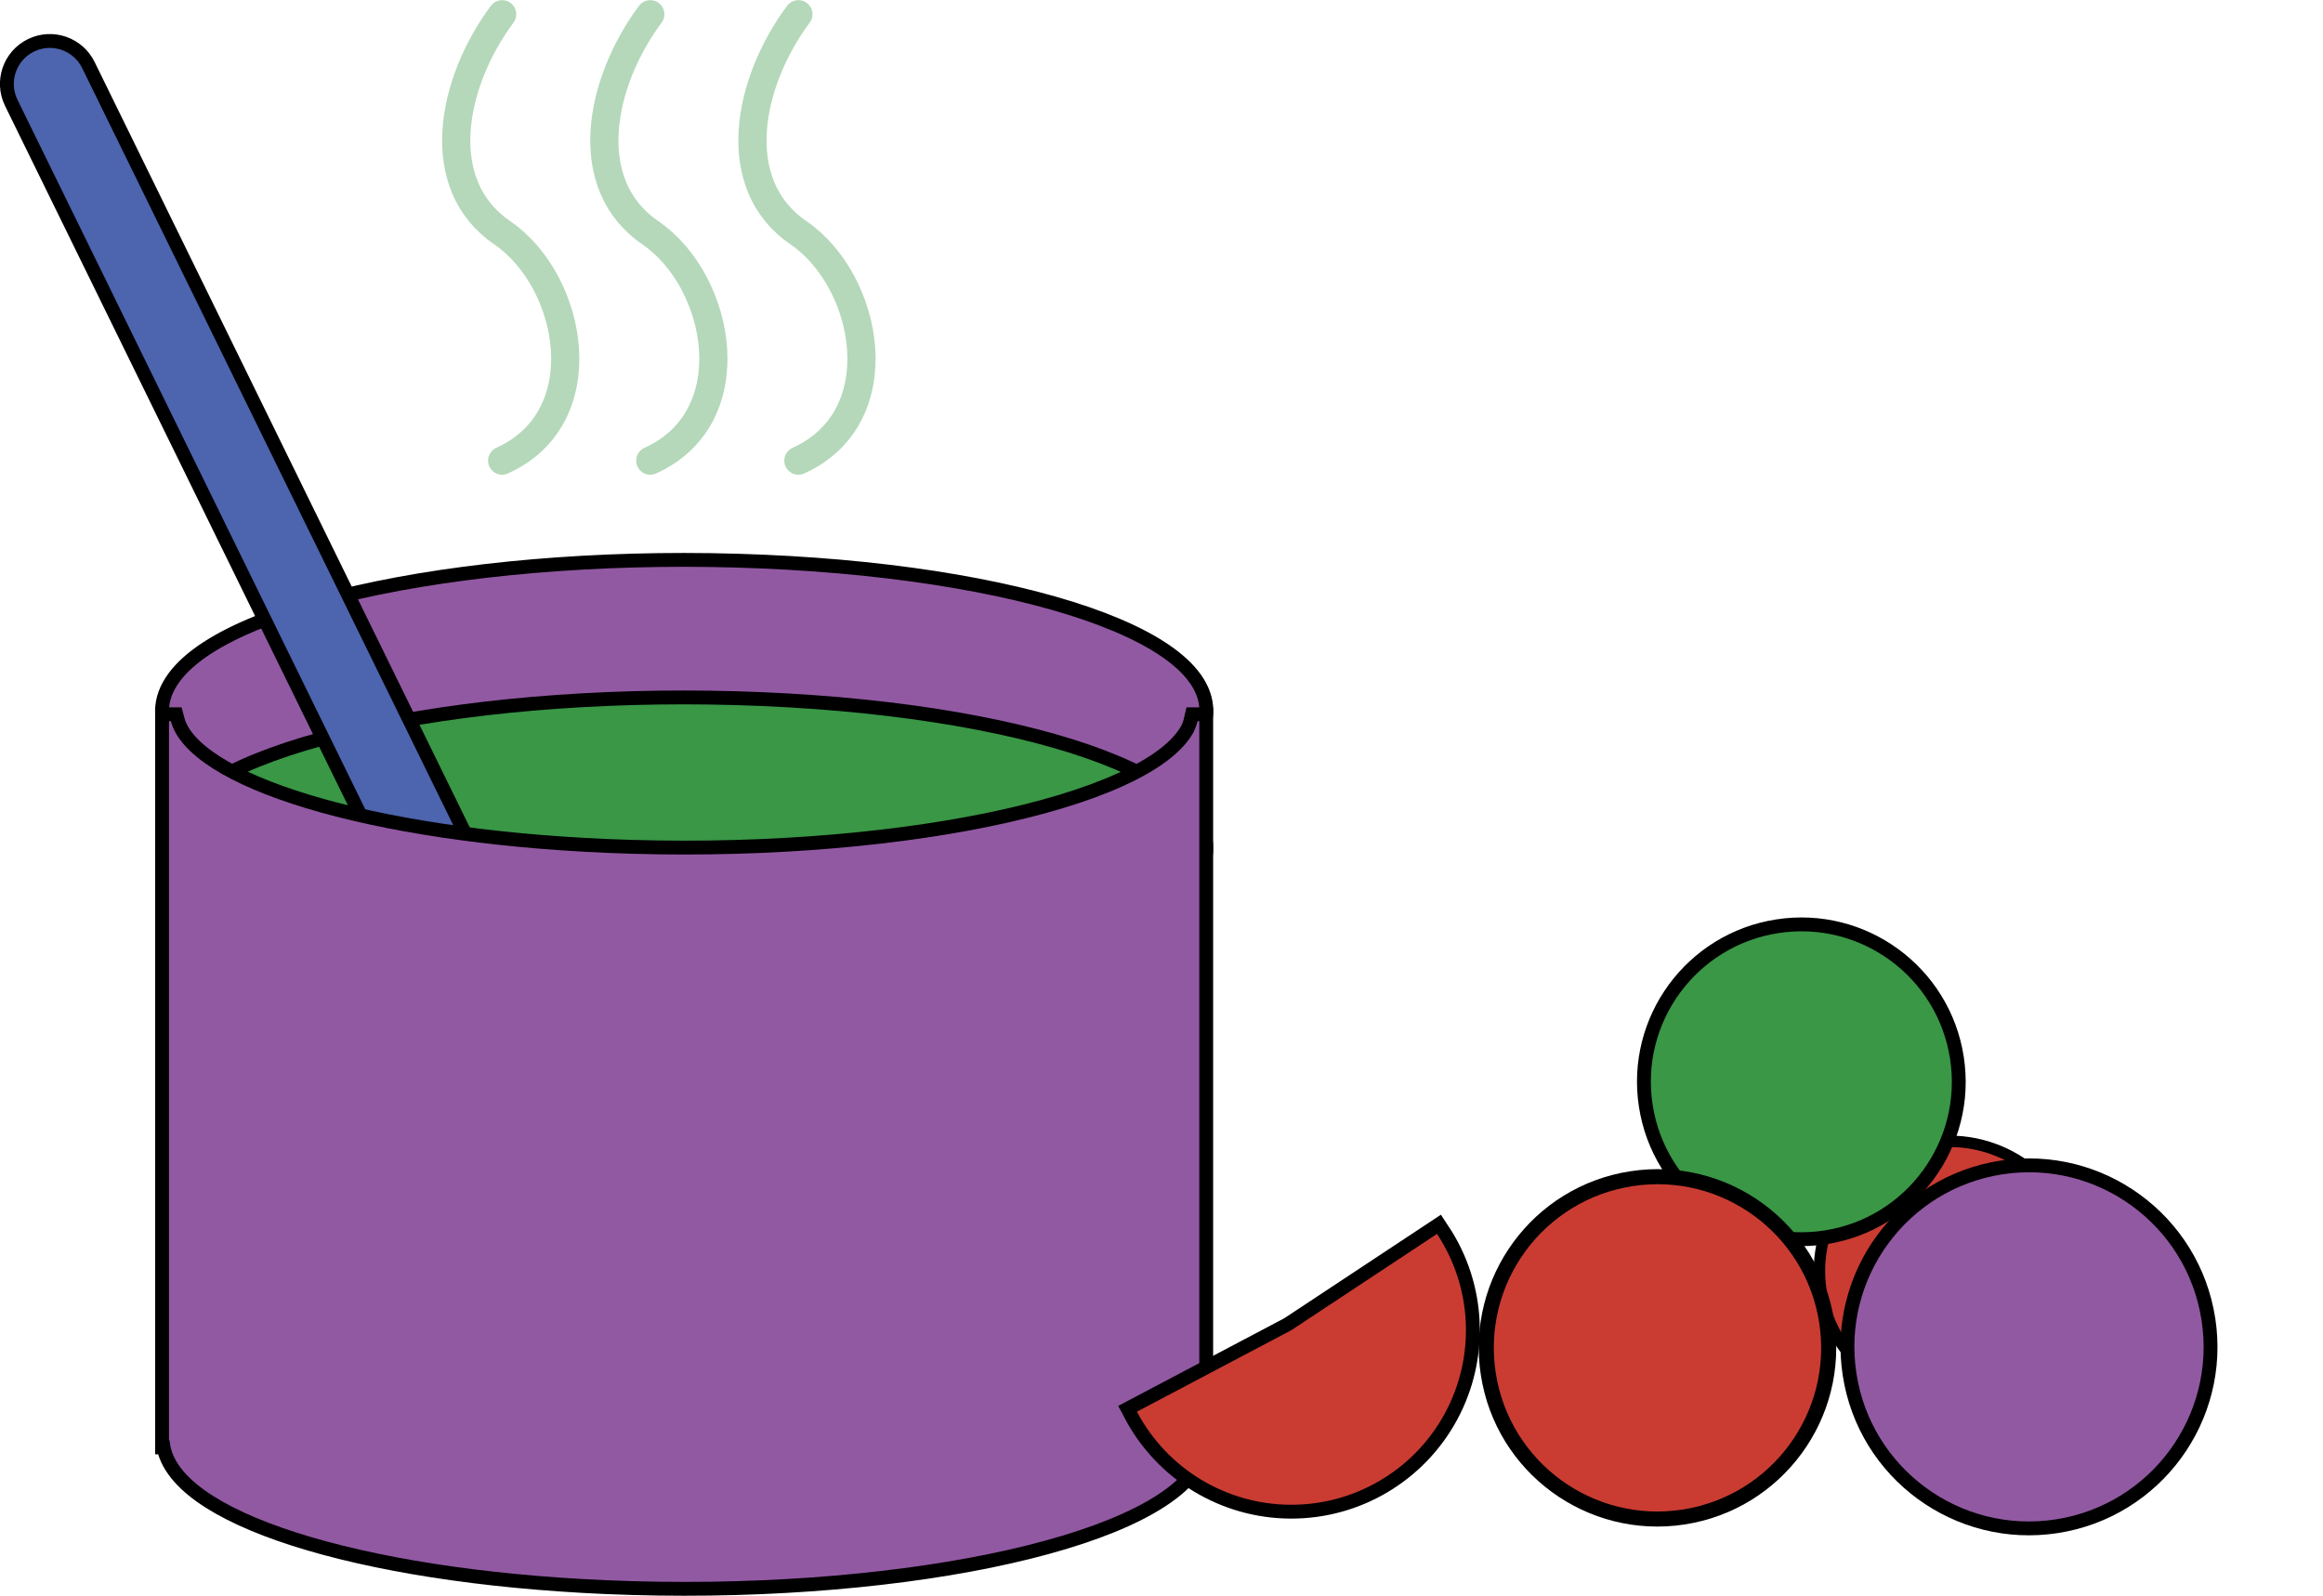
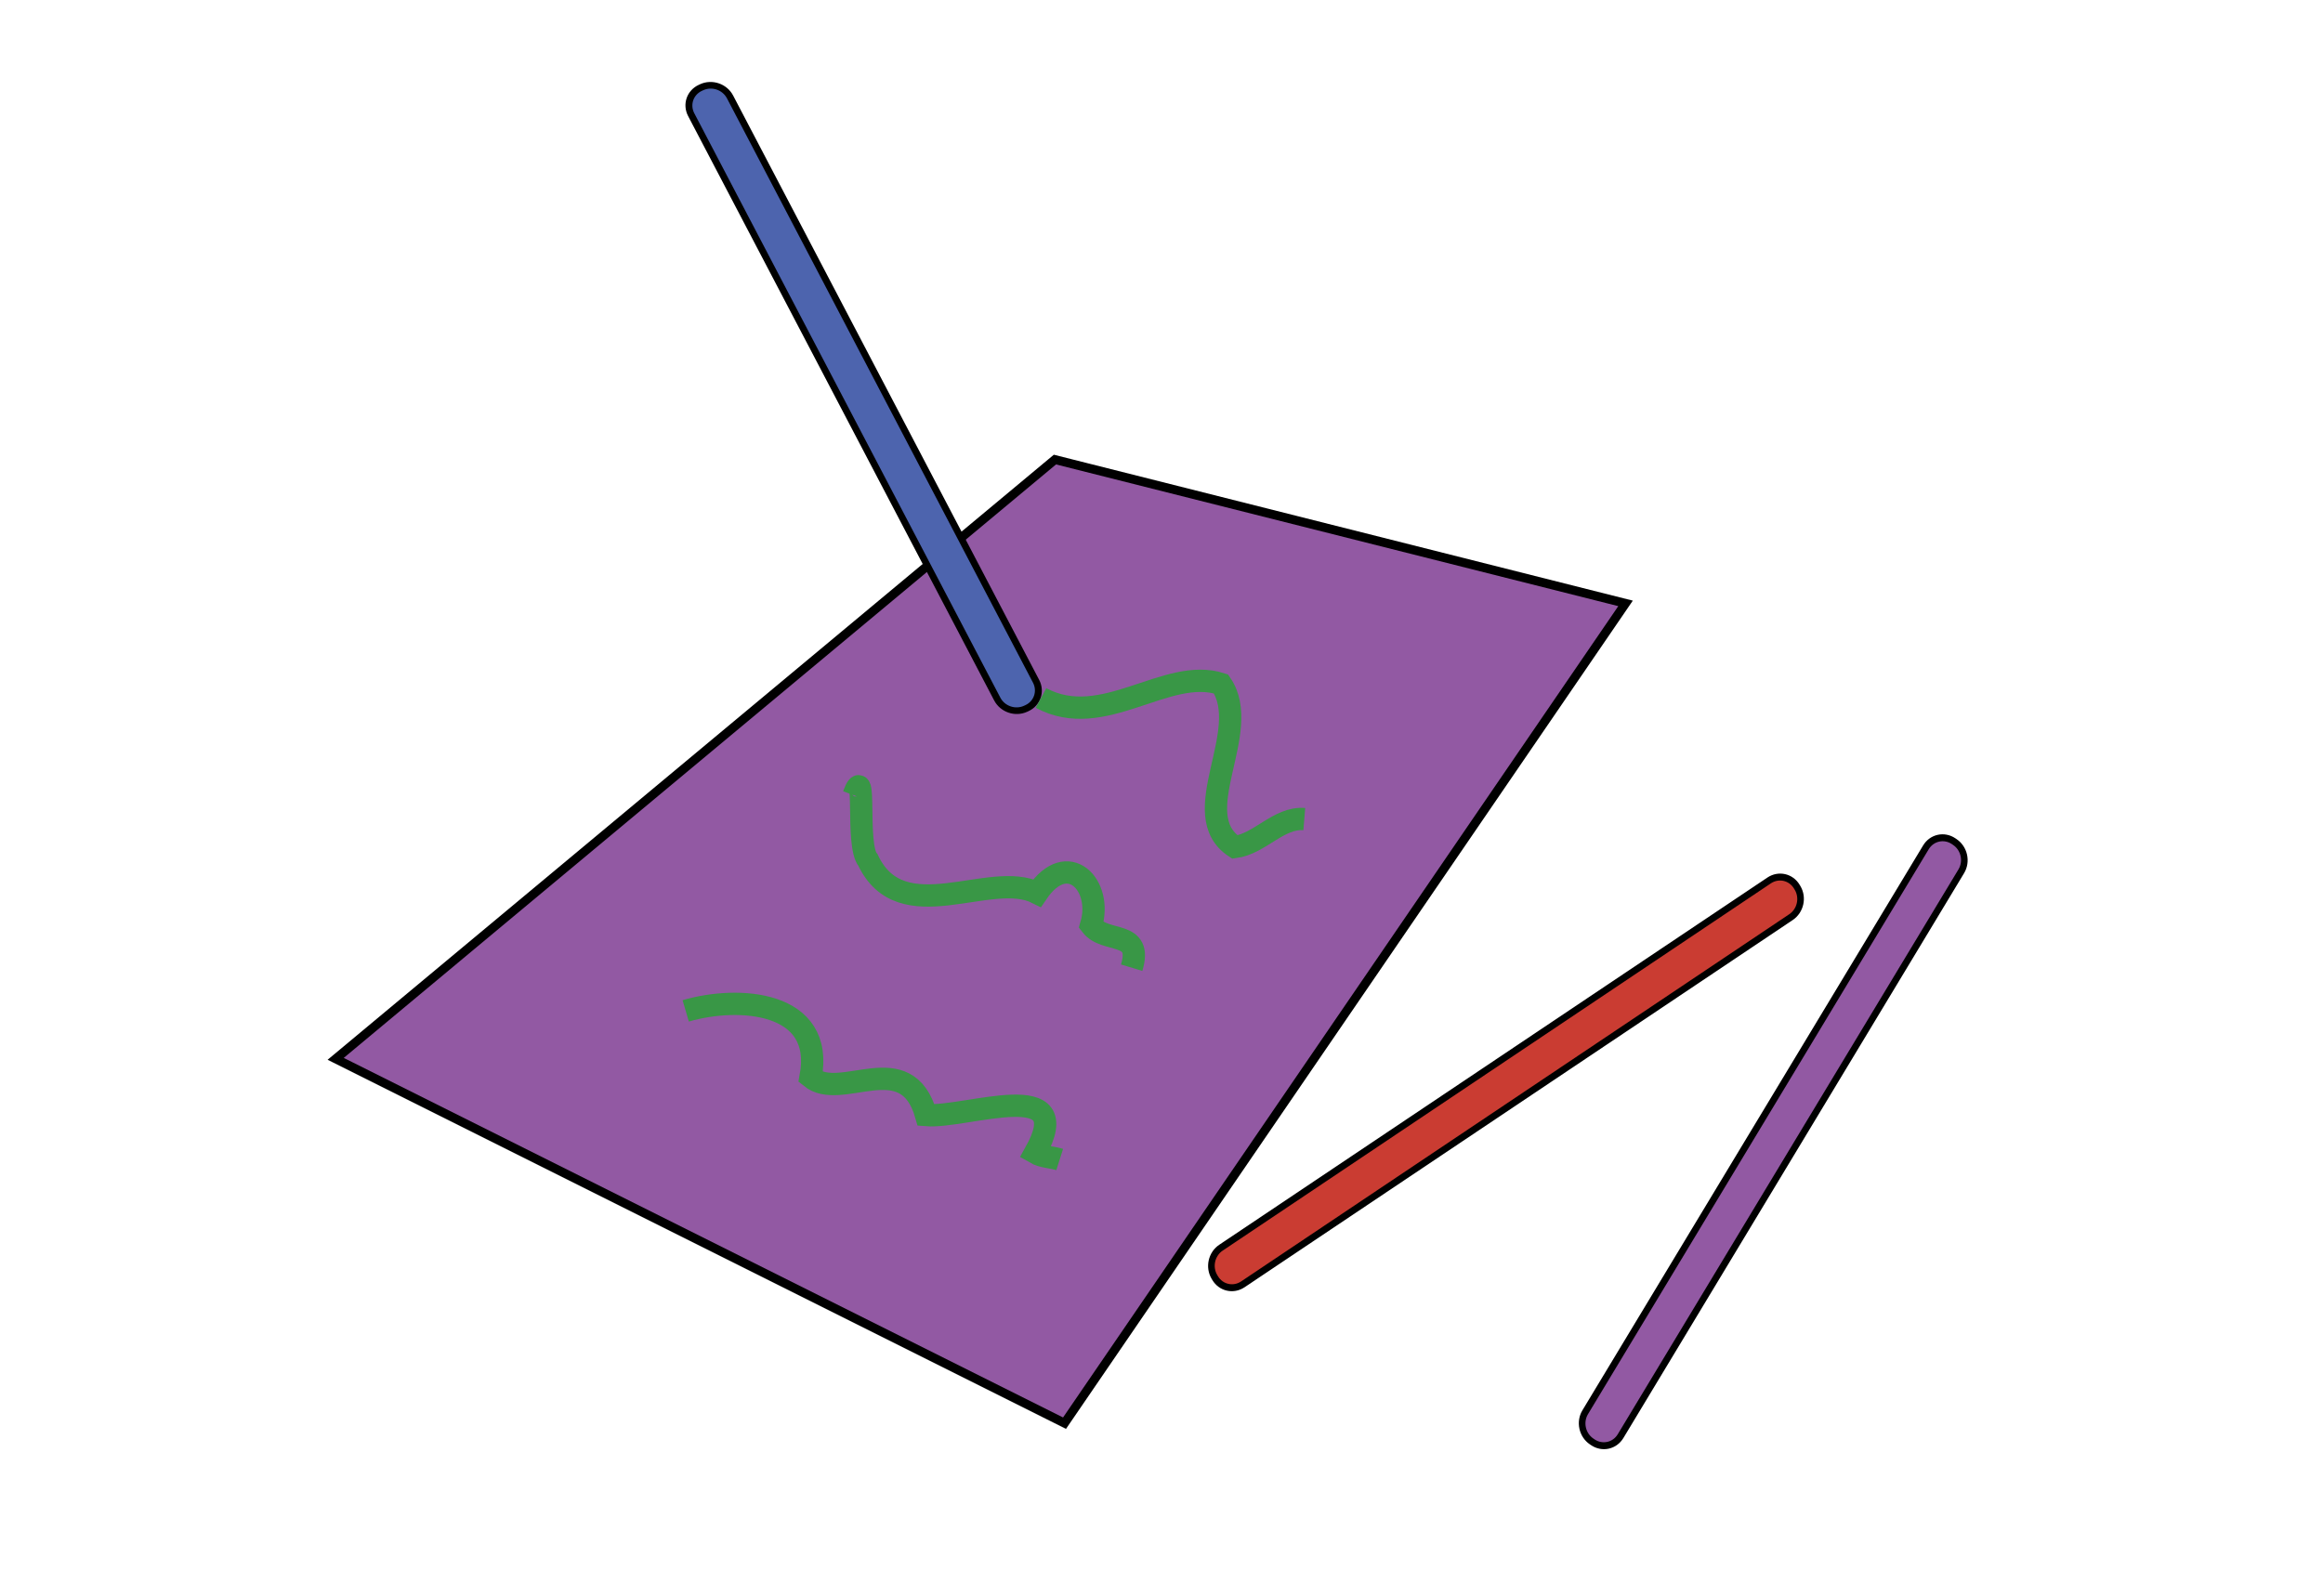
<svg xmlns="http://www.w3.org/2000/svg" width="69.264mm" height="47.591mm" viewBox="0 0 69.264 47.591" version="1.1" id="svg8">
  <defs id="defs2">
    <marker orient="auto" refY="0" refX="0" id="DotM" style="overflow:visible">
      <path id="path992" d="m -2.5,-1 c 0,2.76 -2.24,5 -5,5 -2.76,0 -5,-2.24 -5,-5 0,-2.76 2.24,-5 5,-5 2.76,0 5,2.24 5,5 z" style="fill:#264653;fill-opacity:1;fill-rule:evenodd;stroke:#264653;stroke-width:1pt;stroke-opacity:1" transform="matrix(0.4,0,0,0.4,2.96,0.4)" />
    </marker>
    <marker style="overflow:visible" id="marker5401" refX="0" refY="0" orient="auto">
      <path transform="scale(-0.6)" d="M 8.719,4.034 -2.207,0.016 8.719,-4.002 c -1.745,2.372 -1.735,5.617 -6e-7,8.035 z" style="fill:#264653;fill-opacity:1;fill-rule:evenodd;stroke:#264653;stroke-width:0.625;stroke-linejoin:round;stroke-opacity:1" id="path5399" />
    </marker>
    <marker style="overflow:visible" id="marker4973" refX="0" refY="0" orient="auto">
      <path transform="matrix(-1.1,0,0,-1.1,-1.1,0)" d="M 8.719,4.034 -2.207,0.016 8.719,-4.002 c -1.745,2.372 -1.735,5.617 -6e-7,8.035 z" style="fill:#000000;fill-opacity:1;fill-rule:evenodd;stroke:#000000;stroke-width:0.625;stroke-linejoin:round;stroke-opacity:1" id="path4971" />
    </marker>
    <marker orient="auto" refY="0" refX="0" id="Arrow1Lend" style="overflow:visible">
      <path id="path4532" d="M 0,0 5,-5 -12.5,0 5,5 Z" style="fill:#000000;fill-opacity:1;fill-rule:evenodd;stroke:#000000;stroke-width:1pt;stroke-opacity:1" transform="matrix(-0.8,0,0,-0.8,-10,0)" />
    </marker>
  </defs>
  <g id="layer1" transform="translate(510.2706,17.4379)">
-     <path style="fill:#ca3c32;fill-opacity:1;fill-rule:nonzero;stroke:#000000;stroke-width:0.681;stroke-linecap:round;stroke-linejoin:miter;stroke-miterlimit:4;stroke-dasharray:none;stroke-dashoffset:0;stroke-opacity:1;paint-order:markers stroke fill" id="path905" d="m -448.49,19.909 a 3.702,3.702 0 0 1 -3.095,4.222 3.702,3.702 0 0 1 -4.222,-3.094 3.702,3.702 0 0 1 3.094,-4.223 3.702,3.702 0 0 1 4.223,3.094" />
-     <path style="fill:#9259a3;fill-opacity:1;fill-rule:nonzero;stroke:#000000;stroke-width:0.826;stroke-linecap:round;stroke-linejoin:miter;stroke-miterlimit:4;stroke-dasharray:none;stroke-dashoffset:0;stroke-opacity:1;paint-order:markers stroke fill" id="path881" d="M 505.051,3.103 A 15.36,4.29 0 0 1 492.21,7.997 15.36,4.29 0 0 1 474.69,4.411 15.36,4.29 0 0 1 487.528,-0.483 15.36,4.29 0 0 1 505.05,3.102" transform="scale(-1,1)" />
-     <path d="M 505.051,7.205 A 15.36,4.29 0 0 1 492.21,12.099 15.36,4.29 0 0 1 474.69,8.512 15.36,4.29 0 0 1 487.528,3.619 15.36,4.29 0 0 1 505.05,7.204" id="path883" style="fill:#399746;fill-opacity:1;fill-rule:nonzero;stroke:#000000;stroke-width:0.826;stroke-linecap:round;stroke-linejoin:miter;stroke-miterlimit:4;stroke-dasharray:none;stroke-dashoffset:0;stroke-opacity:1;paint-order:markers stroke fill" transform="scale(-1,1)" />
-     <rect style="fill:#4d64ae;fill-opacity:1;fill-rule:nonzero;stroke:#000000;stroke-width:0.826;stroke-linecap:round;stroke-linejoin:miter;stroke-miterlimit:4;stroke-dasharray:none;stroke-dashoffset:0;stroke-opacity:1;paint-order:markers stroke fill" id="rect892" width="2.148" height="43.231" x="449.233" y="-238.369" ry="1.074" transform="matrix(-0.8979804,0.4400354,0.4400354,0.8979804,0,0)" />
-     <path id="path885" d="M -474.512,4.07 V 25.521 h -0.018 a 15.36,4.29 0 0 1 -0.16,0.582 15.36,4.29 0 0 1 -17.521,3.586 15.36,4.29 0 0 1 -13.001,-4.168 h -0.02 V 4.07 h 0.057 a 15.36,4.29 0 0 0 12.964,3.926 15.36,4.29 0 0 0 17.521,-3.586 15.36,4.29 0 0 0 0.126,-0.34 z" style="fill:#9259a3;fill-opacity:1;fill-rule:nonzero;stroke:#000000;stroke-width:0.826;stroke-linecap:round;stroke-linejoin:miter;stroke-miterlimit:4;stroke-dasharray:none;stroke-dashoffset:0;stroke-opacity:1;paint-order:markers stroke fill" />
-     <path style="fill:#399746;fill-opacity:1;fill-rule:nonzero;stroke:#000000;stroke-width:0.826;stroke-linecap:round;stroke-linejoin:miter;stroke-miterlimit:4;stroke-dasharray:none;stroke-dashoffset:0;stroke-opacity:1;paint-order:markers stroke fill" id="path893" d="m -452.126,14.142 a 4.487,4.487 0 0 1 -3.751,5.118 4.487,4.487 0 0 1 -5.118,-3.751 4.487,4.487 0 0 1 3.75,-5.119 4.487,4.487 0 0 1 5.119,3.75" />
-     <path style="fill:#9259a3;fill-opacity:1;fill-rule:nonzero;stroke:#000000;stroke-width:0.826;stroke-linecap:round;stroke-linejoin:miter;stroke-miterlimit:4;stroke-dasharray:none;stroke-dashoffset:0;stroke-opacity:1;paint-order:markers stroke fill" id="path901" d="m -444.627,21.938 a 5.206,5.206 0 0 1 -4.352,5.938 5.206,5.206 0 0 1 -5.939,-4.352 5.206,5.206 0 0 1 4.351,-5.939 5.206,5.206 0 0 1 5.939,4.351" />
-     <path style="fill:none;stroke:#399746;stroke-width:0.84;stroke-linecap:round;stroke-linejoin:miter;stroke-miterlimit:4;stroke-dasharray:none;stroke-opacity:0.378" d="m -495.298,-17.013 c -1.518,2.042 -2.112,5.071 0,6.515 2.112,1.444 2.875,5.5 0,6.798" id="path907" />
-     <path id="path923" d="m -486.465,-17.013 c -1.518,2.042 -2.112,5.071 0,6.515 2.112,1.444 2.875,5.5 0,6.798" style="fill:none;stroke:#399746;stroke-width:0.84;stroke-linecap:round;stroke-linejoin:miter;stroke-miterlimit:4;stroke-dasharray:none;stroke-opacity:0.378" />
-     <path id="path927" d="m -490.881,-17.013 c -1.518,2.042 -2.112,5.071 0,6.515 2.112,1.444 2.875,5.5 0,6.798" style="fill:none;stroke:#399746;stroke-width:0.84;stroke-linecap:round;stroke-linejoin:miter;stroke-miterlimit:4;stroke-dasharray:none;stroke-opacity:0.378" />
-     <path d="m -456.027,22.017 a 4.88,4.88 0 0 1 -4.08,5.566 4.88,4.88 0 0 1 -5.566,-4.079 4.88,4.88 0 0 1 4.079,-5.567 4.88,4.88 0 0 1 5.567,4.078" id="path903" style="fill:#ca3c32;fill-opacity:1;fill-rule:nonzero;stroke:#000000;stroke-width:0.898;stroke-linecap:round;stroke-linejoin:miter;stroke-miterlimit:4;stroke-dasharray:none;stroke-dashoffset:0;stroke-opacity:1;paint-order:markers stroke fill" />
-     <path d="m -441.703,154.139 a 5.206,5.206 0 0 1 1.778,5.05 5.206,5.206 0 0 1 -3.616,3.948 5.206,5.206 0 0 1 -5.186,-1.328 l 3.701,-3.662 z" id="path899" style="fill:#ca3c32;fill-opacity:1;fill-rule:nonzero;stroke:#000000;stroke-width:0.826;stroke-linecap:round;stroke-linejoin:miter;stroke-miterlimit:4;stroke-dasharray:none;stroke-dashoffset:0;stroke-opacity:1;paint-order:markers stroke fill" transform="rotate(16.8653)" />
+     <path style="fill:#9259a3;fill-opacity:1;stroke:#000000;stroke-width:0.265px;stroke-linecap:butt;stroke-linejoin:miter;stroke-opacity:1" d="m -500.262,14.14 21.446,-17.872 17.014,4.289 -16.728,24.449 z" id="path884" />
+     <rect style="fill:#4d64ae;fill-opacity:1;fill-rule:nonzero;stroke:#000000;stroke-width:0.404;stroke-linecap:round;stroke-linejoin:miter;stroke-miterlimit:4;stroke-dasharray:none;stroke-dashoffset:0;stroke-opacity:1;paint-order:markers stroke fill" id="rect892" width="1.071" height="20.702" x="426.708" y="-217.677" ry="0.514" transform="matrix(-0.9089673,0.4168674,0.4638548,0.8859112,0,0)" />
+     <path style="fill:none;stroke:#399746;stroke-width:0.665;stroke-linecap:butt;stroke-linejoin:miter;stroke-miterlimit:4;stroke-dasharray:none;stroke-opacity:1" d="m -479.231,3.378 c 1.848,0.998 3.737,-0.948 5.366,-0.419 0.975,1.414 -1.078,3.88 0.414,4.865 0.745,-0.098 1.309,-0.896 2.07,-0.834" id="path886" />
+     <path style="fill:none;stroke:#399746;stroke-width:0.665;stroke-linecap:butt;stroke-linejoin:miter;stroke-miterlimit:4;stroke-dasharray:none;stroke-opacity:1" d="m -484.821,6.276 c 0.413,-1.095 0.053,1.502 0.43,1.936 1,2.117 3.643,0.276 5.045,0.982 0.908,-1.338 1.97,-0.237 1.609,0.962 0.429,0.559 1.554,0.128 1.209,1.266" id="path888" />
+     <path style="fill:none;stroke:#399746;stroke-width:0.665;stroke-linecap:butt;stroke-linejoin:miter;stroke-miterlimit:4;stroke-dasharray:none;stroke-opacity:1" d="m -489.825,12.71 c 1.565,-0.461 4.157,-0.306 3.724,1.976 0.915,0.747 2.855,-0.943 3.444,1.132 1.201,0.1 4.565,-1.215 3.25,1.125 0.222,0.129 0.494,0.124 0.733,0.2" id="path890" />
+     <rect transform="matrix(-0.5124287,-0.8587298,-0.8307426,0.5566568,0,0)" ry="0.514" y="397.438" x="246.522" height="20.702" width="1.071" id="rect904" style="fill:#ca3c32;fill-opacity:1;fill-rule:nonzero;stroke:#000000;stroke-width:0.404;stroke-linecap:round;stroke-linejoin:miter;stroke-miterlimit:4;stroke-dasharray:none;stroke-dashoffset:0;stroke-opacity:1;paint-order:markers stroke fill" />
+     <rect style="fill:#9259a3;fill-opacity:1;fill-rule:nonzero;stroke:#000000;stroke-width:0.404;stroke-linecap:round;stroke-linejoin:miter;stroke-miterlimit:4;stroke-dasharray:none;stroke-dashoffset:0;stroke-opacity:1;paint-order:markers stroke fill" id="rect906" width="1.071" height="20.702" x="383.103" y="260.149" ry="0.514" transform="matrix(-0.8281551,-0.5604989,-0.516401,0.8563469,0,0)" />
  </g>
</svg>
